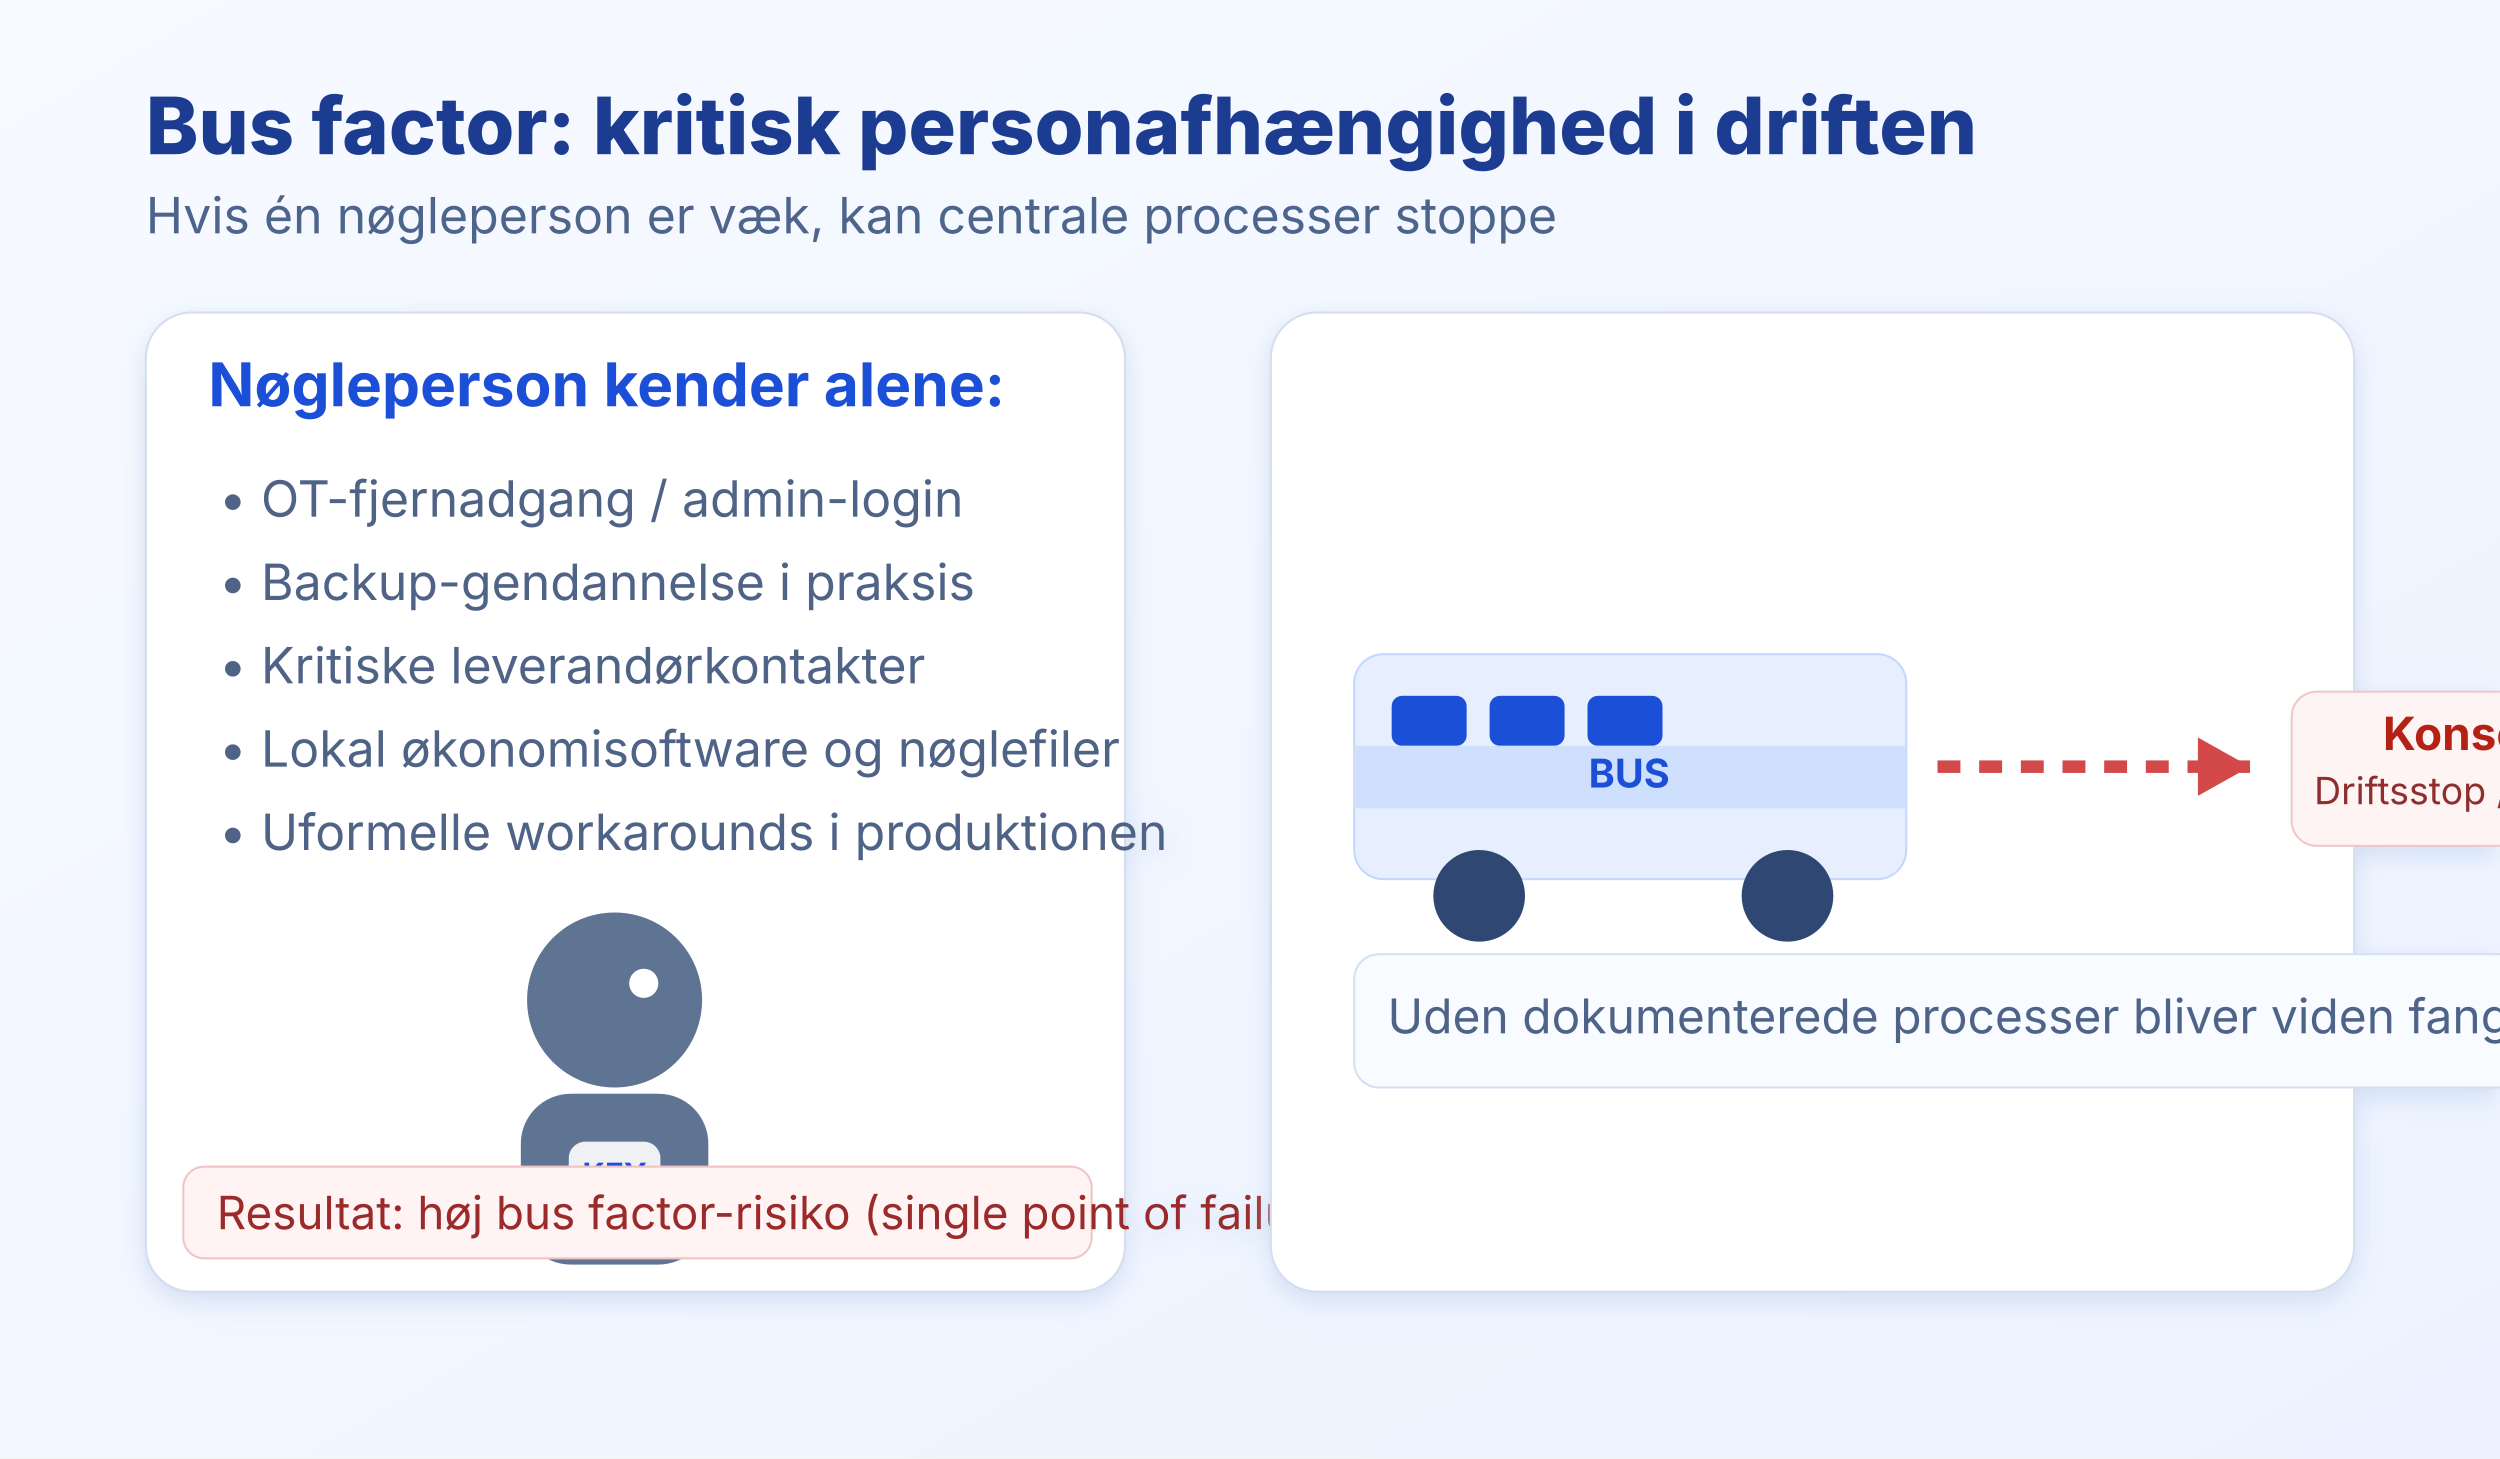
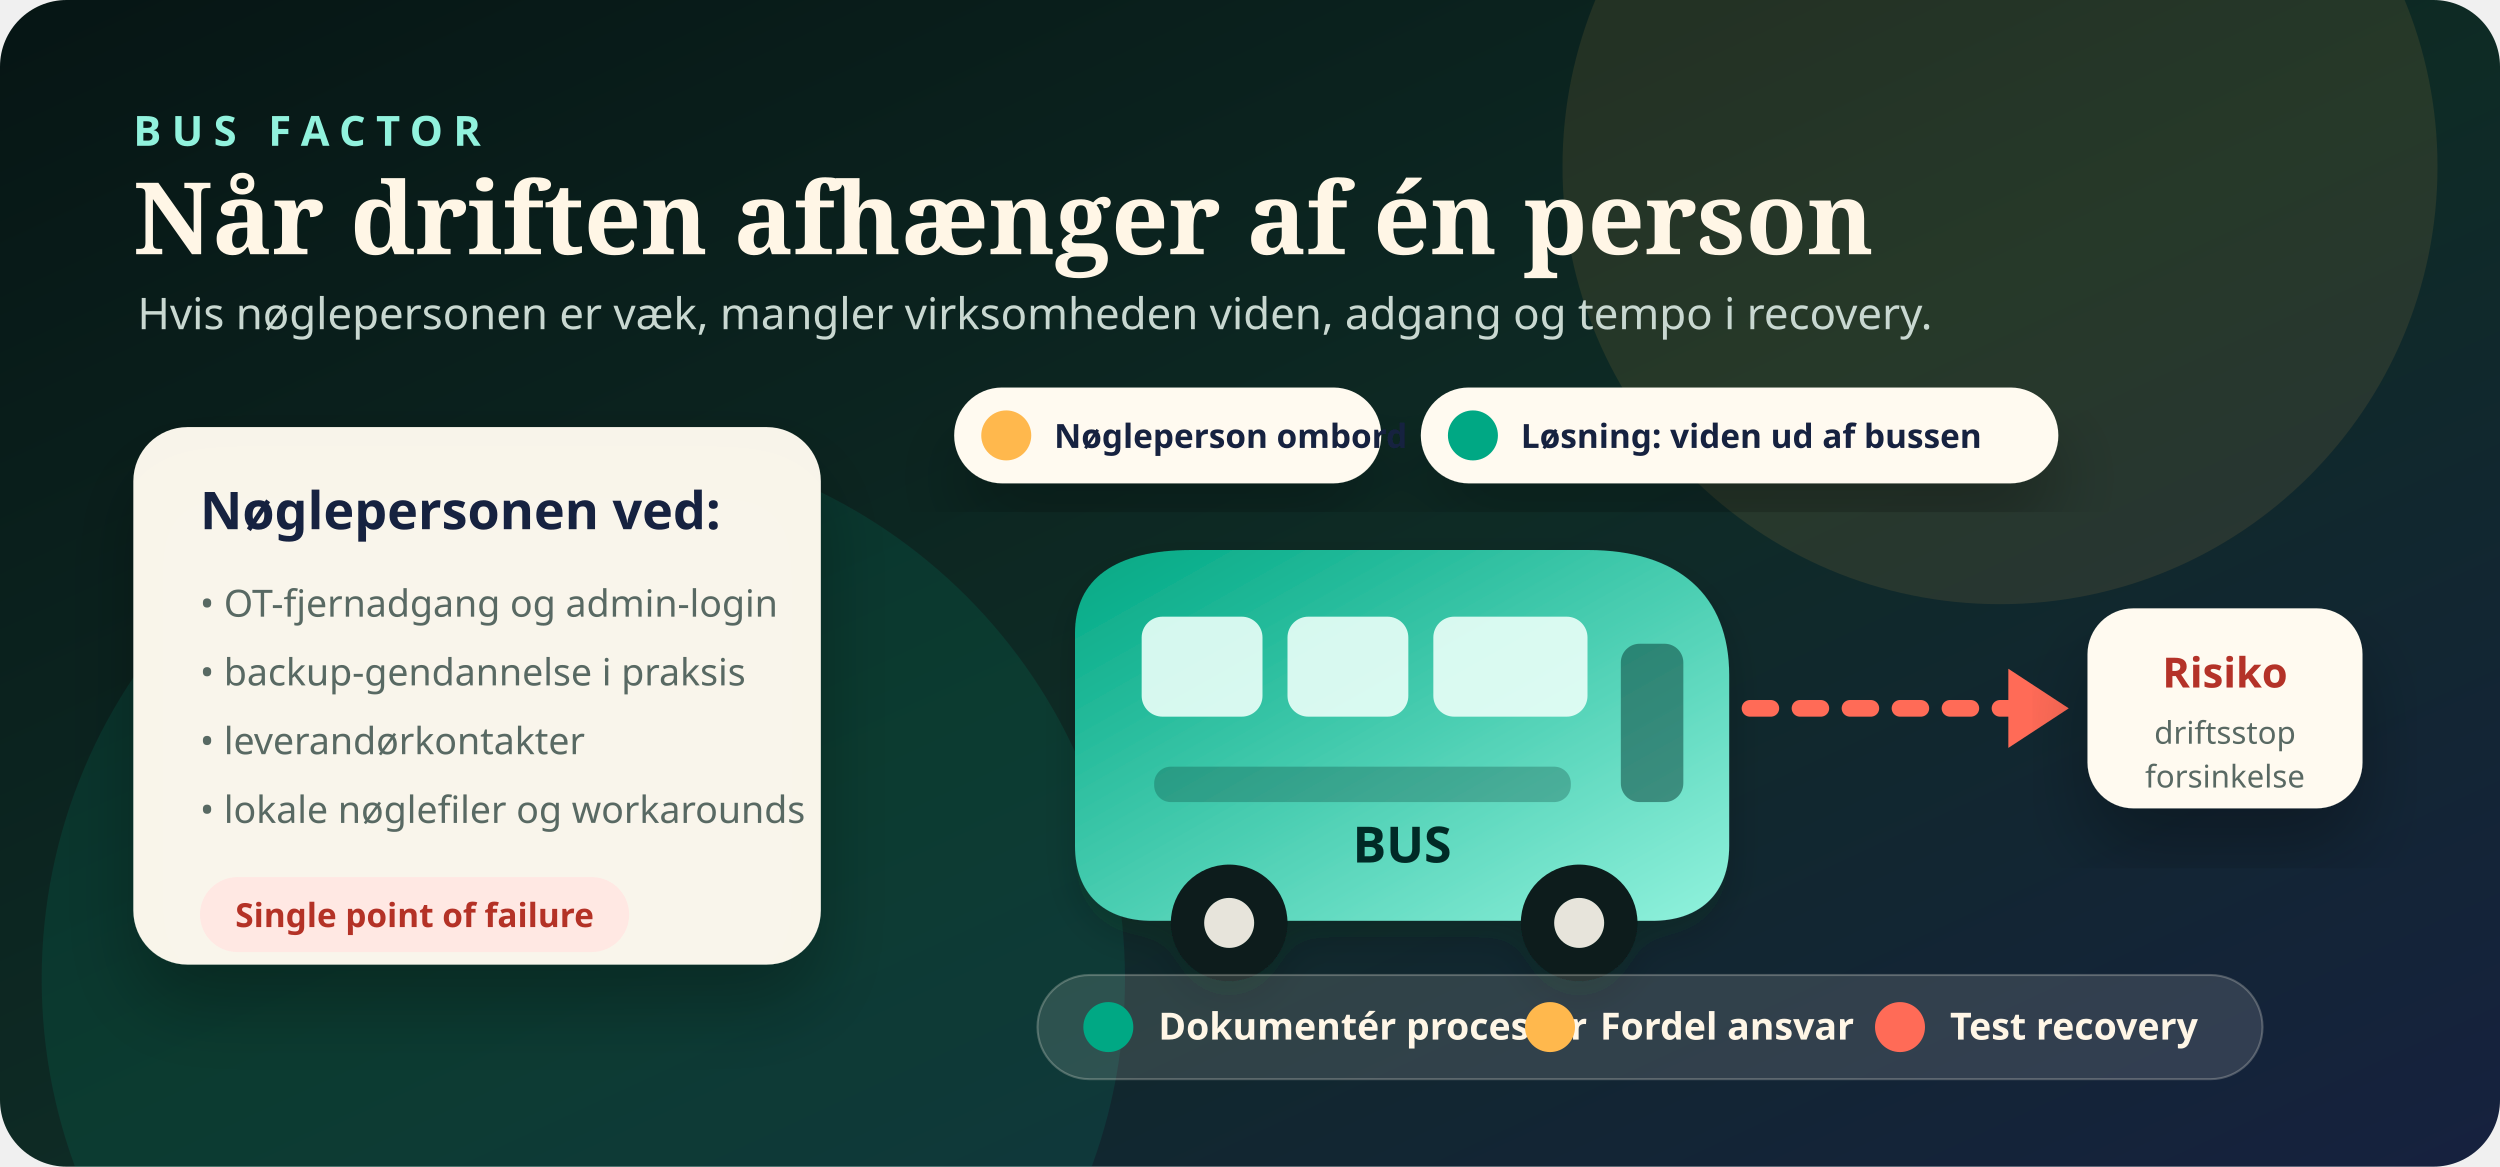
- <svg xmlns="http://www.w3.org/2000/svg" width="1200" height="700" viewBox="0 0 1200 700" role="img" aria-label="Bus factor illustration - høj personafhængighed">
+ <svg xmlns="http://www.w3.org/2000/svg" width="1200" height="560" viewBox="0 0 1200 560" role="img" aria-label="Bus factor visualisering af høj personafhængighed">
  <defs>
    <linearGradient id="bg" x1="0" y1="0" x2="1" y2="1">
-       <stop offset="0" stop-color="#f7faff" />
-       <stop offset="1" stop-color="#ecf2ff" />
+       <stop offset="0" stop-color="#061514" />
+       <stop offset="0.52" stop-color="#0e2b25" />
+       <stop offset="1" stop-color="#16213f" />
    </linearGradient>
-     <filter id="shadow" x="-20%" y="-20%" width="140%" height="140%">
-       <feDropShadow dx="0" dy="4" stdDeviation="6" flood-color="#c7d6ef" flood-opacity="0.75" />
+     <linearGradient id="bus" x1="0" y1="0" x2="1" y2="1">
+       <stop offset="0" stop-color="#00a884" />
+       <stop offset="1" stop-color="#91f2dd" />
+     </linearGradient>
+     <linearGradient id="warn" x1="0" y1="0" x2="1" y2="1">
+       <stop offset="0" stop-color="#ffb84d" />
+       <stop offset="1" stop-color="#ff6b57" />
+     </linearGradient>
+     <filter id="shadow" x="-20%" y="-20%" width="140%" height="150%">
+       <feDropShadow dx="0" dy="20" stdDeviation="18" flood-color="#000" flood-opacity="0.28" />
+     </filter>
+     <filter id="soft" x="-15%" y="-15%" width="130%" height="130%">
+       <feDropShadow dx="0" dy="8" stdDeviation="9" flood-color="#001c17" flood-opacity="0.18" />
    </filter>
  </defs>
-   <rect width="1200" height="700" fill="url(#bg)" />
-   <text x="70" y="74" font-family="Inter, Segoe UI, Arial" font-size="38" font-weight="800" fill="#1b3c91">Bus factor: kritisk personafhængighed i driften</text>
-   <text x="70" y="112" font-family="Inter, Segoe UI, Arial" font-size="24" fill="#4d648c">Hvis én nøgleperson er væk, kan centrale processer stoppe</text>
+   <rect width="1200" height="560" rx="32" fill="url(#bg)" />
+   <circle cx="960" cy="80" r="210" fill="#ffb84d" opacity="0.1" />
+   <circle cx="280" cy="470" r="260" fill="#00a884" opacity="0.13" />
+   <text x="64" y="70" font-family="Avenir Next, Gill Sans, Trebuchet MS, sans-serif" font-size="20" font-weight="900" letter-spacing="5" fill="#91f2dd">BUS FACTOR</text>
+   <text x="64" y="122" font-family="Iowan Old Style, Georgia, serif" font-size="48" font-weight="800" fill="#fff6e6">Når driften afhænger af én person</text>
+   <text x="66" y="158" font-family="Avenir Next, Gill Sans, Trebuchet MS, sans-serif" font-size="21" fill="#c9d8d1">Hvis nøglepersonen er væk, mangler virksomheden viden, adgang og tempo i recovery.</text>
  <g filter="url(#shadow)">
-     <rect x="70" y="150" width="470" height="470" rx="22" fill="#ffffff" stroke="#d4deef" />
-     <text x="100" y="195" font-family="Inter, Segoe UI, Arial" font-size="29" font-weight="700" fill="#1f4fd7">Nøgleperson kender alene:</text>
-     <g font-family="Inter, Segoe UI, Arial" font-size="24" fill="#4f6387">
-       <text x="105" y="248">• OT-fjernadgang / admin-login</text>
-       <text x="105" y="288">• Backup-gendannelse i praksis</text>
-       <text x="105" y="328">• Kritiske leverandørkontakter</text>
-       <text x="105" y="368">• Lokal økonomisoftware og nøglefiler</text>
-       <text x="105" y="408">• Uformelle workarounds i produktionen</text>
-     </g>
-     <g transform="translate(295 480)">
-       <circle cx="0" cy="0" r="42" fill="#5e7393" />
-       <rect x="-45" y="45" width="90" height="82" rx="24" fill="#5e7393" />
-       <circle cx="14" cy="-8" r="7" fill="#ffffff" />
-       <rect x="-22" y="68" width="44" height="32" rx="8" fill="#ffffff" opacity="0.9" />
-       <text x="0" y="89" text-anchor="middle" font-family="Inter, Segoe UI" font-size="15" font-weight="700" fill="#1f4fd7">KEY</text>
-     </g>
-     <rect x="88" y="560" width="436" height="44" rx="10" fill="#fff3f3" stroke="#f0c4c4" />
-     <text x="104" y="590" font-family="Inter, Segoe UI, Arial" font-size="22" fill="#9b2b2b">Resultat: høj bus factor-risiko (single point of failure)</text>
+     <rect x="64" y="205" width="330" height="258" rx="26" fill="#fffaf0" fill-opacity="0.97" />
+     <text x="96" y="254" font-family="Avenir Next, Gill Sans, Trebuchet MS, sans-serif" font-size="25" font-weight="900" fill="#16213f">Nøglepersonen ved:</text>
+     <text x="96" y="296" font-family="Avenir Next, Gill Sans, Trebuchet MS, sans-serif" font-size="18" fill="#596963">• OT-fjernadgang og admin-login</text>
+     <text x="96" y="329" font-family="Avenir Next, Gill Sans, Trebuchet MS, sans-serif" font-size="18" fill="#596963">• backup-gendannelse i praksis</text>
+     <text x="96" y="362" font-family="Avenir Next, Gill Sans, Trebuchet MS, sans-serif" font-size="18" fill="#596963">• leverandørkontakter</text>
+     <text x="96" y="395" font-family="Avenir Next, Gill Sans, Trebuchet MS, sans-serif" font-size="18" fill="#596963">• lokale nøglefiler og workarounds</text>
+     <rect x="96" y="421" width="206" height="36" rx="18" fill="#ffe8e3" />
+     <text x="199" y="445" text-anchor="middle" font-family="Avenir Next, Gill Sans, Trebuchet MS, sans-serif" font-size="16" font-weight="900" fill="#b43228">Single point of failure</text>
  </g>
-   <g filter="url(#shadow)">
-     <rect x="610" y="150" width="520" height="470" rx="22" fill="#ffffff" stroke="#d4deef" />
-     <g transform="translate(650 214)">
-       <rect x="0" y="100" width="265" height="108" rx="14" fill="#e7efff" stroke="#c5d7ff" />
-       <rect x="18" y="120" width="36" height="24" rx="5" fill="#1f4fd7" />
-       <rect x="65" y="120" width="36" height="24" rx="5" fill="#1f4fd7" />
-       <rect x="112" y="120" width="36" height="24" rx="5" fill="#1f4fd7" />
-       <circle cx="60" cy="216" r="22" fill="#2e4773" />
-       <circle cx="208" cy="216" r="22" fill="#2e4773" />
-       <rect x="0" y="144" width="265" height="30" fill="#cfe0ff" />
-       <text x="132" y="164" text-anchor="middle" font-family="Inter, Segoe UI" font-size="19" font-weight="700" fill="#1f4fd7">BUS</text>
-       <line x1="280" y1="154" x2="430" y2="154" stroke="#d34949" stroke-width="6" stroke-dasharray="11 9" />
-       <polygon points="430,154 405,140 405,168" fill="#d34949" />
-       <rect x="450" y="118" width="220" height="74" rx="12" fill="#fff4f4" stroke="#efc8c8" />
-       <text x="560" y="146" text-anchor="middle" font-family="Inter, Segoe UI" font-size="22" font-weight="700" fill="#b42318">Konsekvens</text>
-       <text x="560" y="172" text-anchor="middle" font-family="Inter, Segoe UI" font-size="18" fill="#8f2f2f">Driftsstop / forsinkelser</text>
-       <rect x="0" y="244" width="670" height="64" rx="12" fill="#f8fbff" stroke="#d5e0f3" />
-       <text x="16" y="282" font-family="Inter, Segoe UI" font-size="23" fill="#4f6488">Uden dokumenterede processer bliver viden fanget hos få personer</text>
-     </g>
+   <g transform="translate(490 252)" filter="url(#soft)">
+     <path d="M26 52 C26 26, 45 12, 82 12 L272 12 C316 12, 340 34, 340 72 L340 154 C340 177, 326 190, 303 190 L63 190 C40 190, 26 177, 26 154Z" fill="url(#bus)" />
+     <rect x="58" y="44" width="58" height="48" rx="10" fill="#eafff8" opacity="0.9" />
+     <rect x="128" y="44" width="58" height="48" rx="10" fill="#eafff8" opacity="0.9" />
+     <rect x="198" y="44" width="74" height="48" rx="10" fill="#eafff8" opacity="0.9" />
+     <rect x="288" y="57" width="30" height="76" rx="9" fill="#063a34" opacity="0.5" />
+     <rect x="64" y="116" width="200" height="17" rx="8" fill="#063a34" opacity="0.28" />
+     <circle cx="100" cy="191" r="28" fill="#0a1f1d" />
+     <circle cx="268" cy="191" r="28" fill="#0a1f1d" />
+     <circle cx="100" cy="191" r="12" fill="#fffaf0" opacity="0.9" />
+     <circle cx="268" cy="191" r="12" fill="#fffaf0" opacity="0.9" />
+     <text x="183" y="162" text-anchor="middle" font-family="Avenir Next, Gill Sans, Trebuchet MS, sans-serif" font-size="24" font-weight="900" fill="#062b27">BUS</text>
+   </g>
+   <g font-family="Avenir Next, Gill Sans, Trebuchet MS, sans-serif">
+     <path d="M840 340 C900 340, 915 340, 976 340" stroke="#ff6b57" stroke-width="8" stroke-linecap="round" stroke-dasharray="10 14" />
+     <polygon points="993,340 964,321 964,359" fill="#ff6b57" />
+     <rect x="1002" y="292" width="132" height="96" rx="22" fill="#fffaf0" filter="url(#shadow)" />
+     <text x="1068" y="330" text-anchor="middle" font-size="20" font-weight="900" fill="#b43228">Risiko</text>
+     <text x="1068" y="357" text-anchor="middle" font-size="15" fill="#596963">driftsstop</text>
+     <text x="1068" y="378" text-anchor="middle" font-size="15" fill="#596963">forsinkelse</text>
+   </g>
+   <g filter="url(#shadow)" font-family="Avenir Next, Gill Sans, Trebuchet MS, sans-serif">
+     <rect x="458" y="186" width="205" height="46" rx="23" fill="#fffaf0" />
+     <circle cx="483" cy="209" r="12" fill="#ffb84d" />
+     <text x="506" y="215" font-size="16" font-weight="900" fill="#16213f">Nøgleperson ombord</text>
+     <rect x="682" y="186" width="306" height="46" rx="23" fill="#fffaf0" />
+     <circle cx="707" cy="209" r="12" fill="#00a884" />
+     <text x="730" y="215" font-size="16" font-weight="900" fill="#16213f">Løsning: viden ud af bussen</text>
+   </g>
+   <g transform="translate(498 468)" font-family="Avenir Next, Gill Sans, Trebuchet MS, sans-serif">
+     <rect x="0" y="0" width="588" height="50" rx="25" fill="#fffaf0" fill-opacity="0.13" stroke="#fffaf0" stroke-opacity="0.24" />
+     <circle cx="34" cy="25" r="12" fill="#00a884" />
+     <text x="58" y="31" font-size="18" font-weight="800" fill="#fff6e6">Dokumentér processer</text>
+     <circle cx="246" cy="25" r="12" fill="#ffb84d" />
+     <text x="270" y="31" font-size="18" font-weight="800" fill="#fff6e6">Fordel ansvar</text>
+     <circle cx="414" cy="25" r="12" fill="#ff6b57" />
+     <text x="438" y="31" font-size="18" font-weight="800" fill="#fff6e6">Test recovery</text>
  </g>
</svg>
